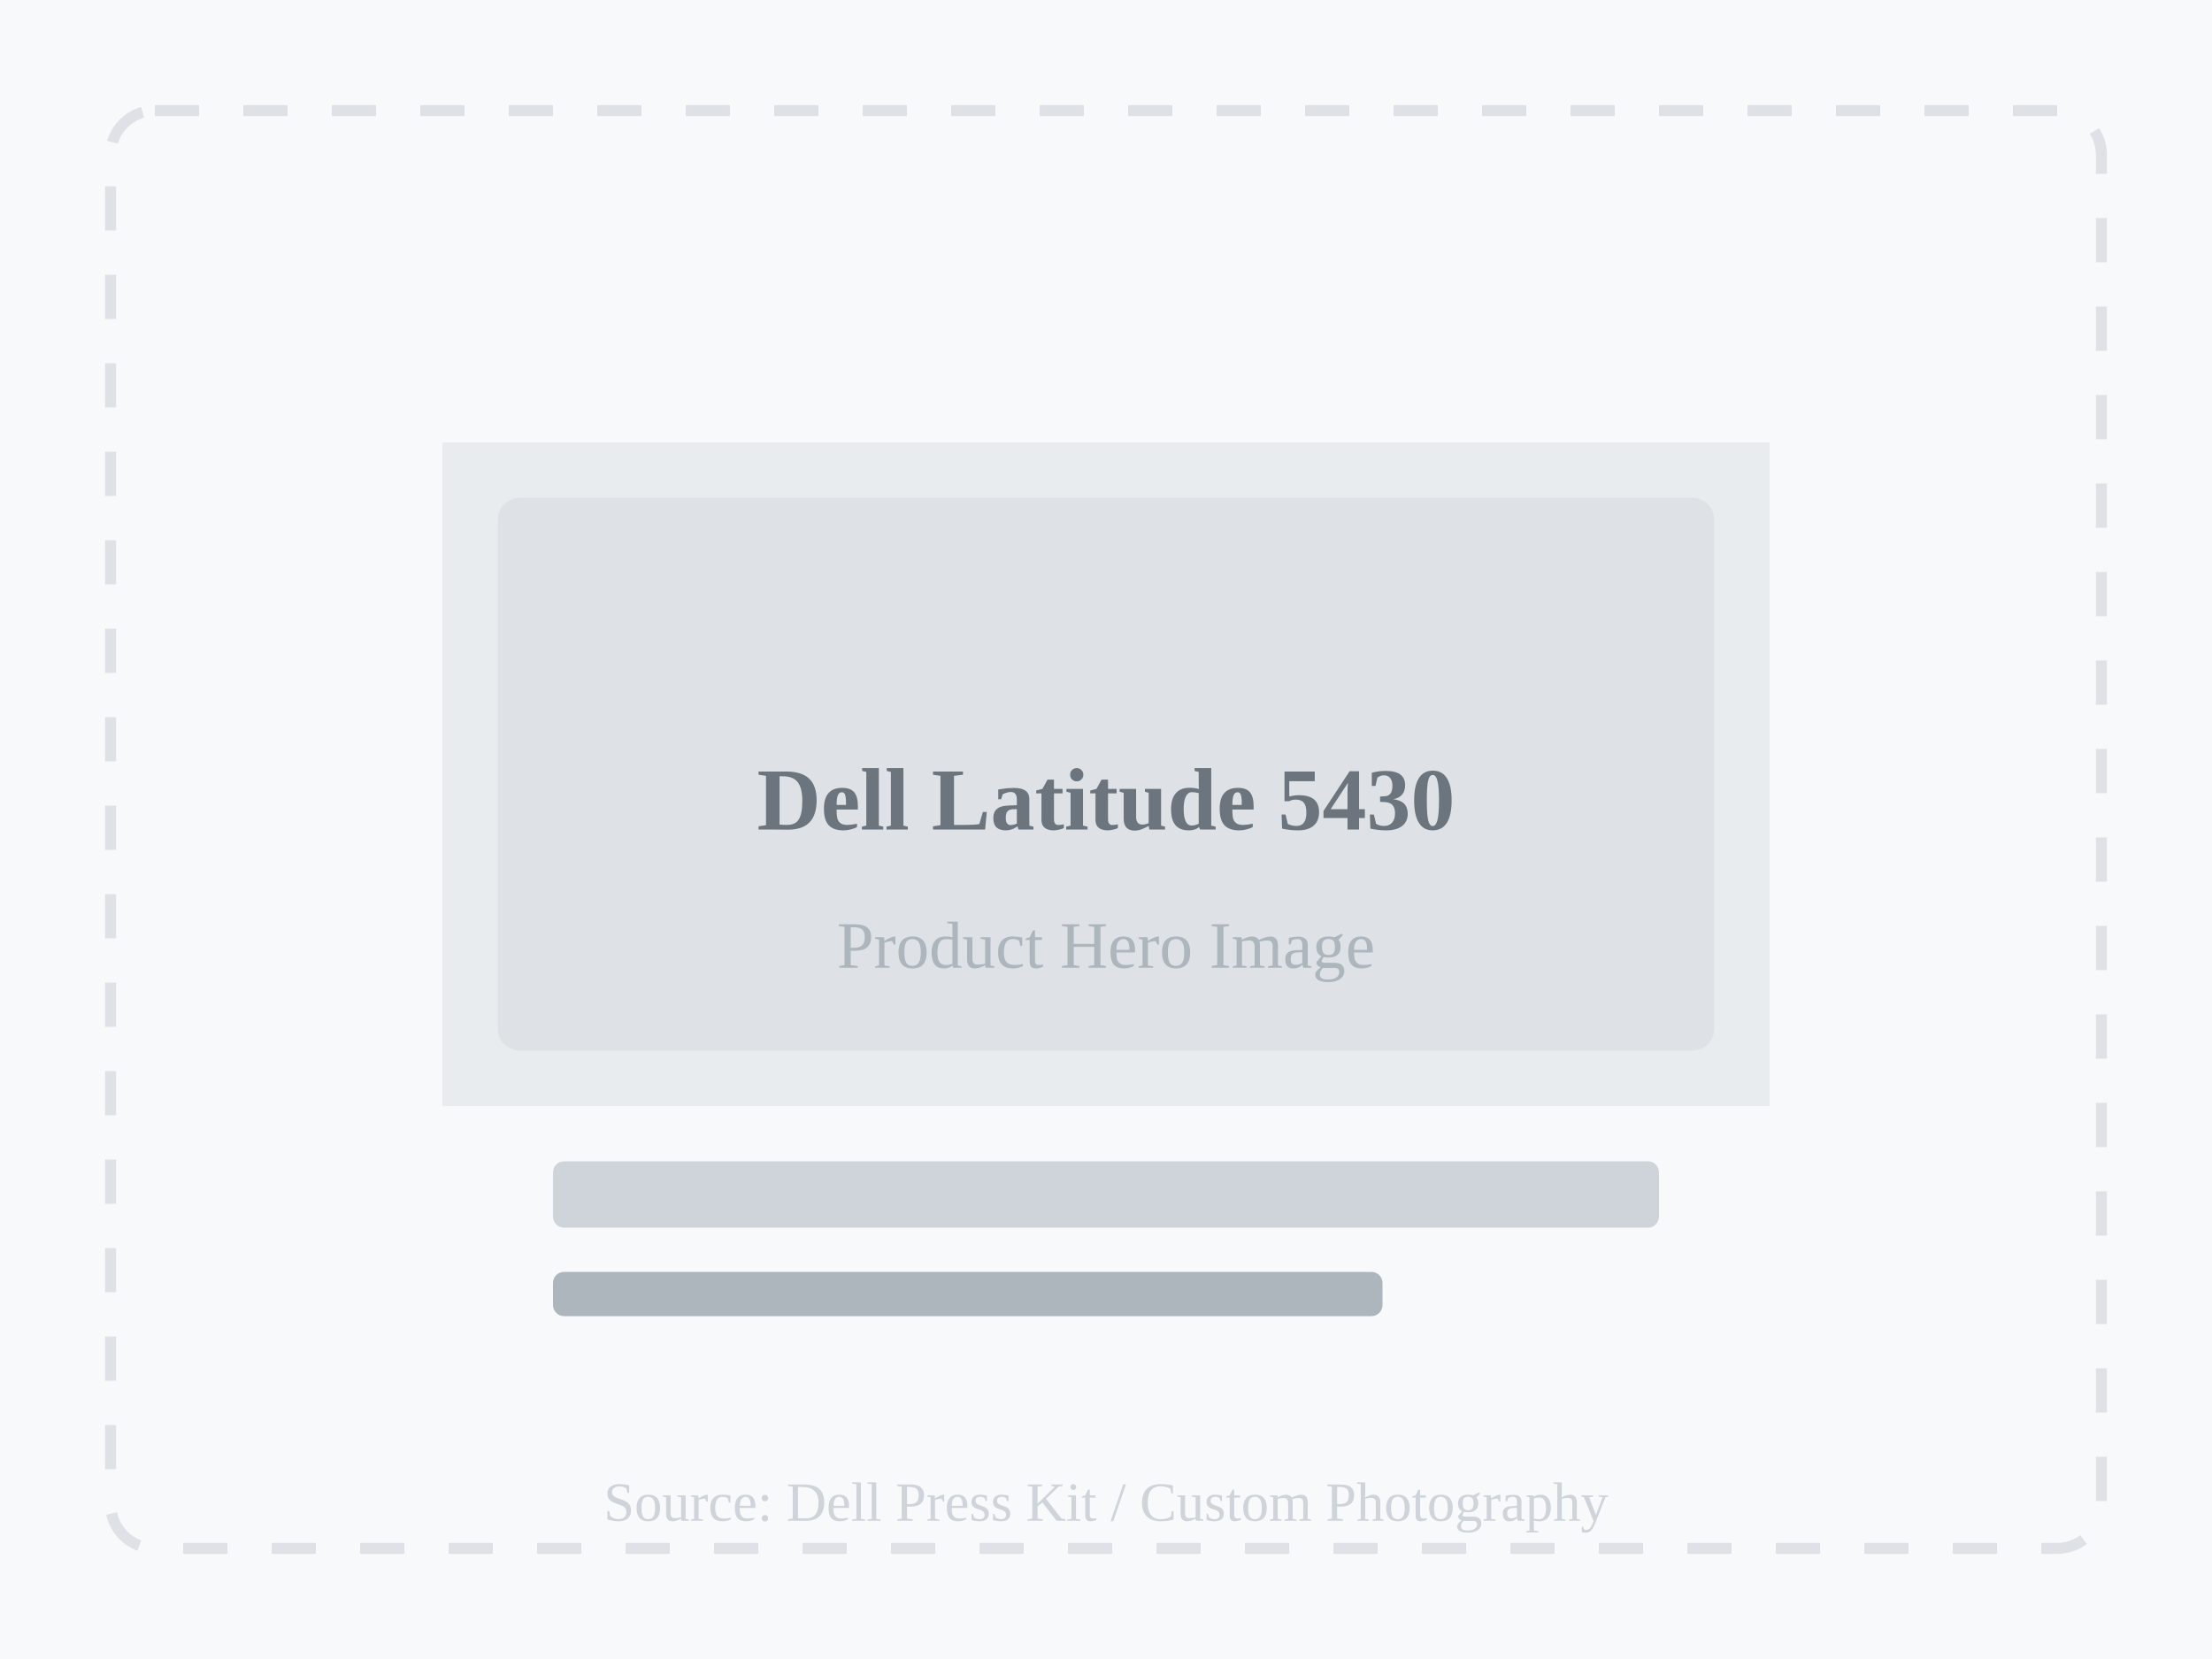
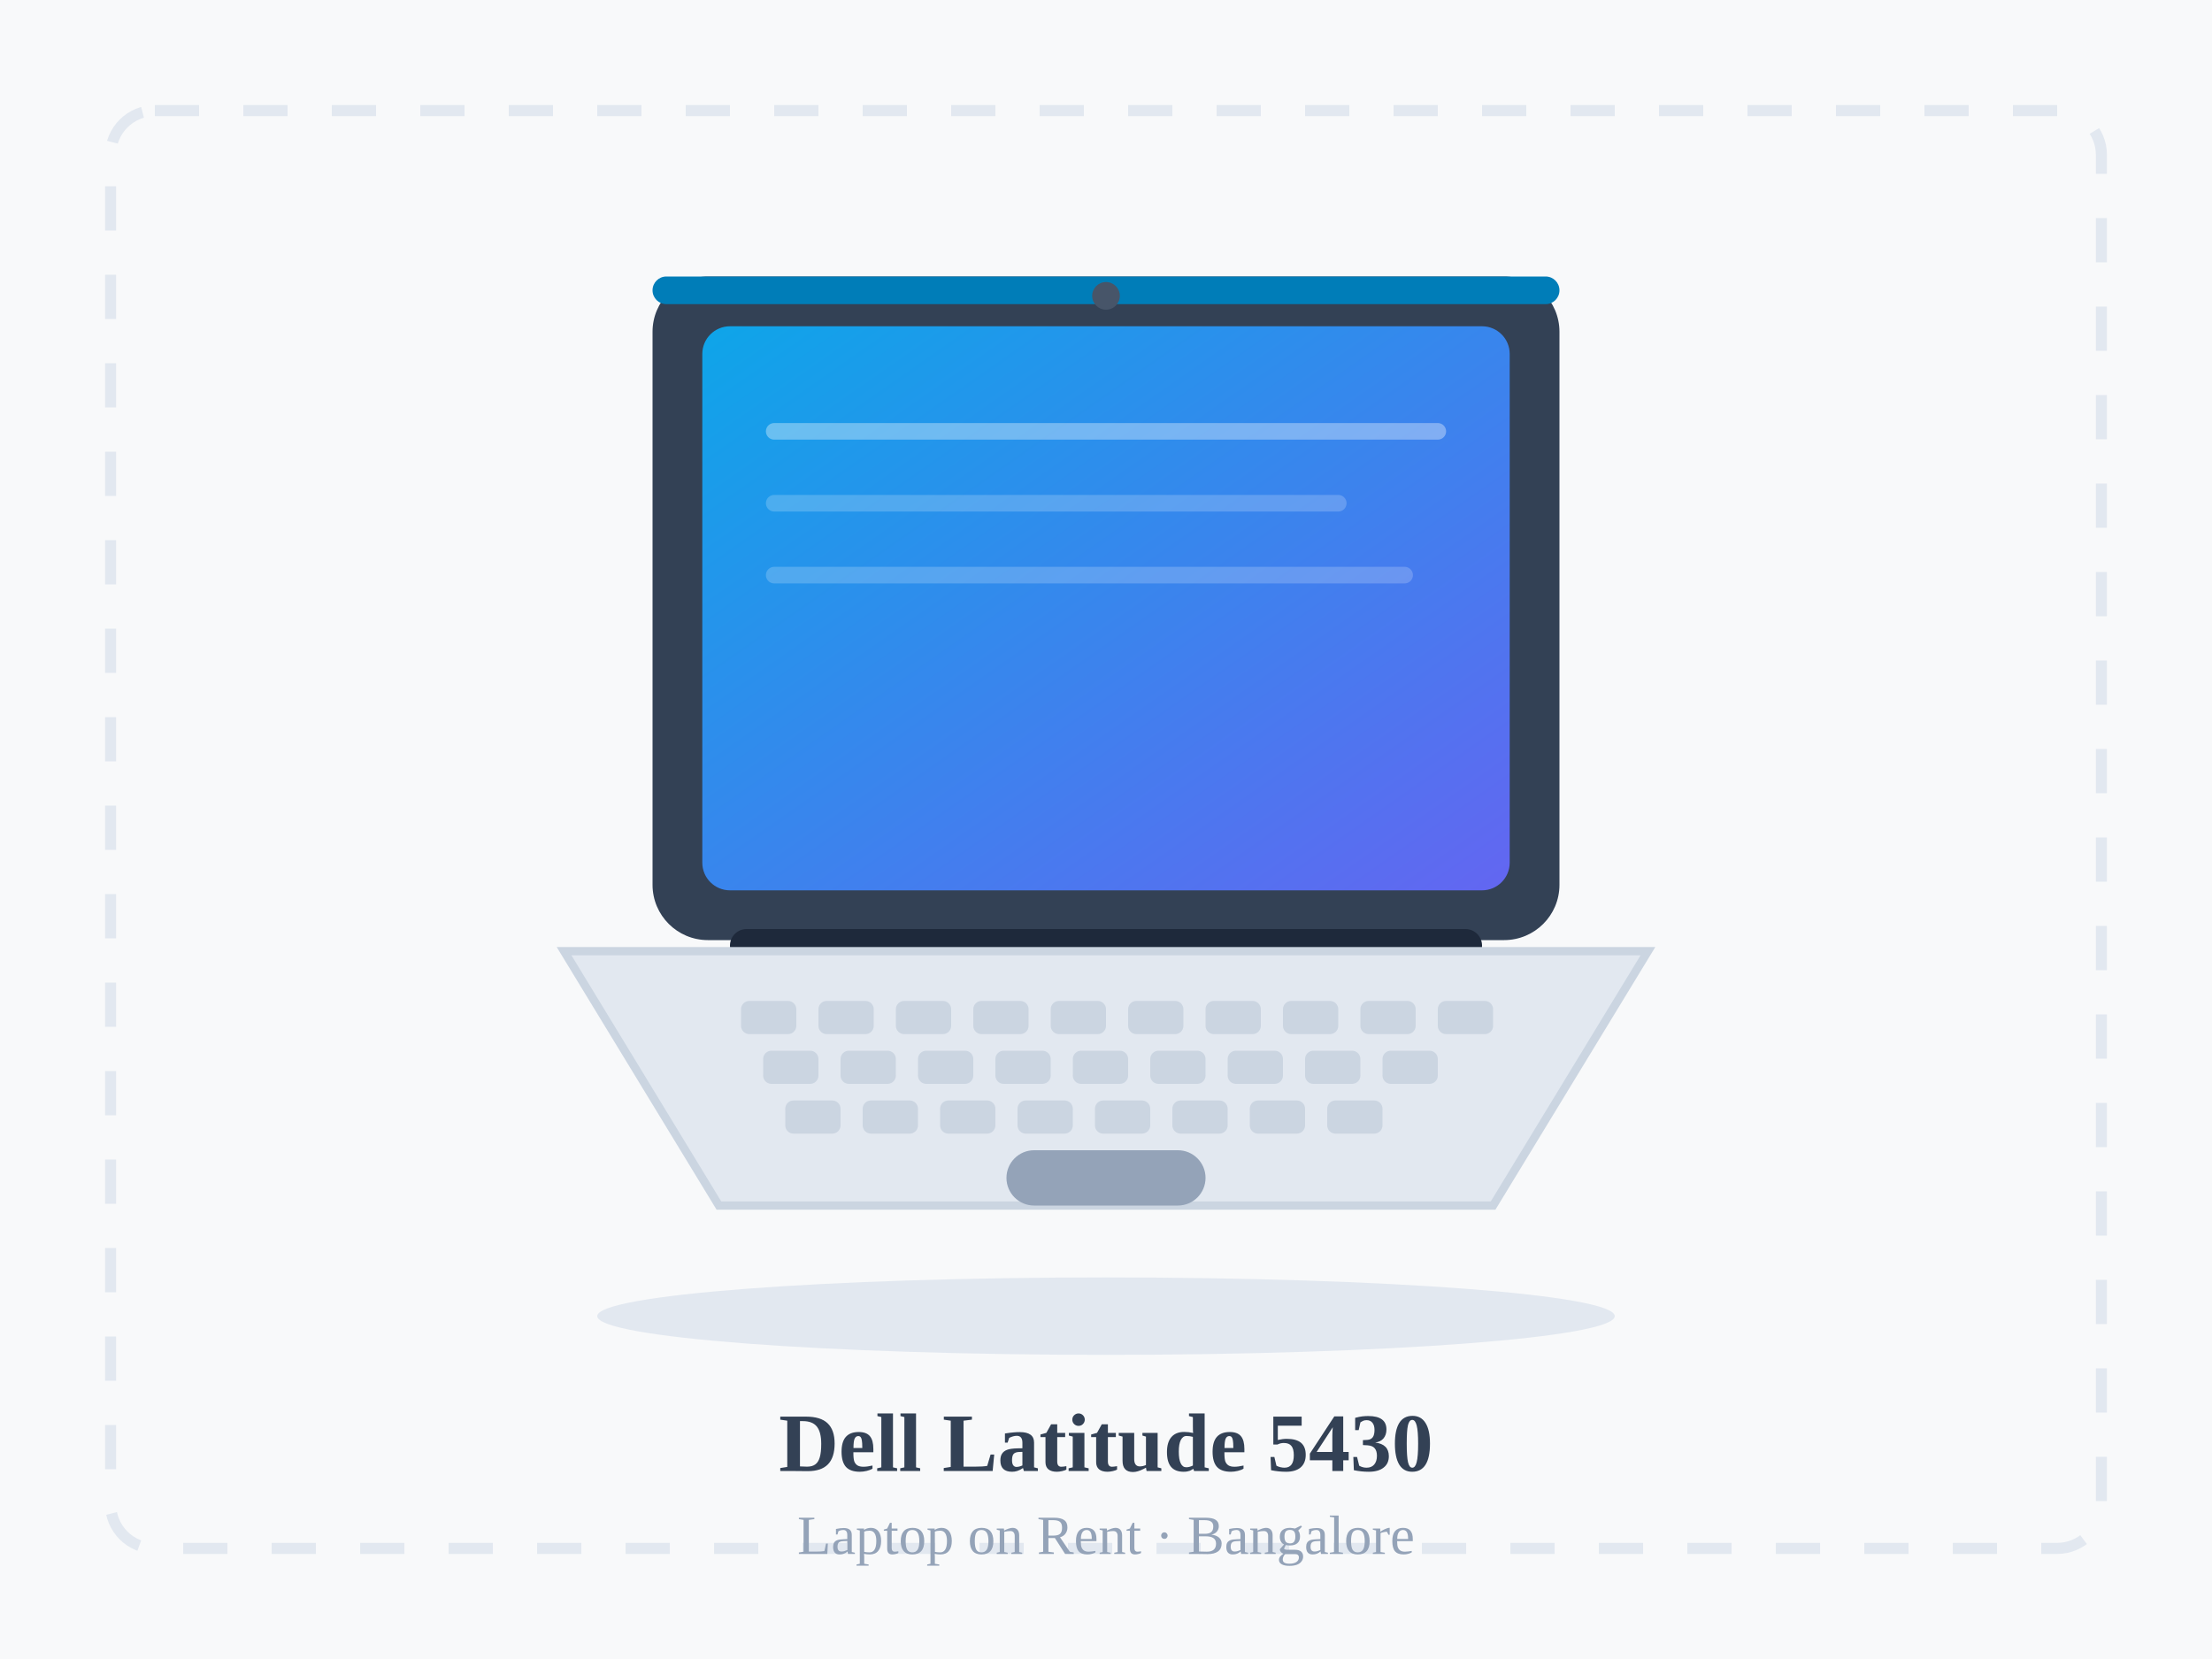
- <svg xmlns="http://www.w3.org/2000/svg" viewBox="0 0 400 300" fill="none" class="product-placeholder">
+ <svg xmlns="http://www.w3.org/2000/svg" viewBox="0 0 400 300" fill="none">
+   <defs>
+     <linearGradient id="scr" x1="0" y1="0" x2="1" y2="1">
+       <stop offset="0" stop-color="#0ea5e9" />
+       <stop offset="1" stop-color="#6366f1" />
+     </linearGradient>
+   </defs>
  <rect width="400" height="300" fill="#f8f9fa" />
-   <rect x="20" y="20" width="360" height="260" rx="8" stroke="#dee2e6" stroke-width="2" stroke-dasharray="8,8" />
-   <path d="M80 80h240v120H80z" fill="#e9ecef" />
-   <rect x="90" y="90" width="220" height="100" rx="4" fill="#dee2e6" />
-   <rect x="100" y="210" width="200" height="12" rx="2" fill="#ced4da" />
-   <rect x="100" y="230" width="150" height="8" rx="2" fill="#adb5bd" />
-   <text x="200" y="150" text-anchor="middle" font-size="16" font-weight="600" fill="#6c757d">Dell Latitude 5430</text>
-   <text x="200" y="175" text-anchor="middle" font-size="12" fill="#adb5bd">Product Hero Image</text>
-   <text x="200" y="275" text-anchor="middle" font-size="10" fill="#ced4da">Source: Dell Press Kit / Custom Photography</text>
+   <rect x="20" y="20" width="360" height="260" rx="8" stroke="#e2e8f0" stroke-width="2" stroke-dasharray="8,8" />
+   <ellipse cx="200" cy="238" rx="92" ry="7" fill="#e2e8f0" />
+   <g>
+     <rect x="118" y="50" width="164" height="120" rx="10" fill="#334155" />
+     <rect x="118" y="50" width="164" height="5" rx="2.5" fill="#007db8" />
+     <rect x="127" y="59" width="146" height="102" rx="5" fill="url(#scr)" />
+     <line x1="140" y1="78" x2="260" y2="78" stroke="#ffffff" stroke-opacity="0.35" stroke-width="3" stroke-linecap="round" />
+     <line x1="140" y1="91" x2="242" y2="91" stroke="#ffffff" stroke-opacity="0.2" stroke-width="3" stroke-linecap="round" />
+     <line x1="140" y1="104" x2="254" y2="104" stroke="#ffffff" stroke-opacity="0.2" stroke-width="3" stroke-linecap="round" />
+     <circle cx="200" cy="53.5" r="2.5" fill="#475569" />
+     <rect x="132" y="168" width="136" height="6" rx="3" fill="#1e293b" />
+   </g>
+   <g>
+     <path d="M102 172h196l-28 46H130z" fill="#e2e8f0" stroke="#cbd5e1" stroke-width="1.5" />
+     <g fill="#cbd5e1">
+       <rect x="134" y="181" width="10" height="6" rx="1.5" />
+       <rect x="148" y="181" width="10" height="6" rx="1.5" />
+       <rect x="162" y="181" width="10" height="6" rx="1.5" />
+       <rect x="176" y="181" width="10" height="6" rx="1.5" />
+       <rect x="190" y="181" width="10" height="6" rx="1.5" />
+       <rect x="204" y="181" width="10" height="6" rx="1.5" />
+       <rect x="218" y="181" width="10" height="6" rx="1.5" />
+       <rect x="232" y="181" width="10" height="6" rx="1.5" />
+       <rect x="246" y="181" width="10" height="6" rx="1.5" />
+       <rect x="260" y="181" width="10" height="6" rx="1.5" />
+       <rect x="138" y="190" width="10" height="6" rx="1.5" />
+       <rect x="152" y="190" width="10" height="6" rx="1.5" />
+       <rect x="166" y="190" width="10" height="6" rx="1.5" />
+       <rect x="180" y="190" width="10" height="6" rx="1.5" />
+       <rect x="194" y="190" width="10" height="6" rx="1.5" />
+       <rect x="208" y="190" width="10" height="6" rx="1.5" />
+       <rect x="222" y="190" width="10" height="6" rx="1.5" />
+       <rect x="236" y="190" width="10" height="6" rx="1.5" />
+       <rect x="250" y="190" width="10" height="6" rx="1.5" />
+       <rect x="142" y="199" width="10" height="6" rx="1.5" />
+       <rect x="156" y="199" width="10" height="6" rx="1.5" />
+       <rect x="170" y="199" width="10" height="6" rx="1.5" />
+       <rect x="184" y="199" width="10" height="6" rx="1.5" />
+       <rect x="198" y="199" width="10" height="6" rx="1.5" />
+       <rect x="212" y="199" width="10" height="6" rx="1.5" />
+       <rect x="226" y="199" width="10" height="6" rx="1.5" />
+       <rect x="240" y="199" width="10" height="6" rx="1.5" />
+     </g>
+     <rect x="182" y="208" width="36" height="10" rx="5" fill="#94a3b8" />
+   </g>
+   <text x="200" y="266" text-anchor="middle" font-size="15" font-weight="700" fill="#334155">Dell Latitude 5430</text>
+   <text x="200" y="281" text-anchor="middle" font-size="10" fill="#94a3b8">Laptop on Rent · Bangalore</text>
</svg>
